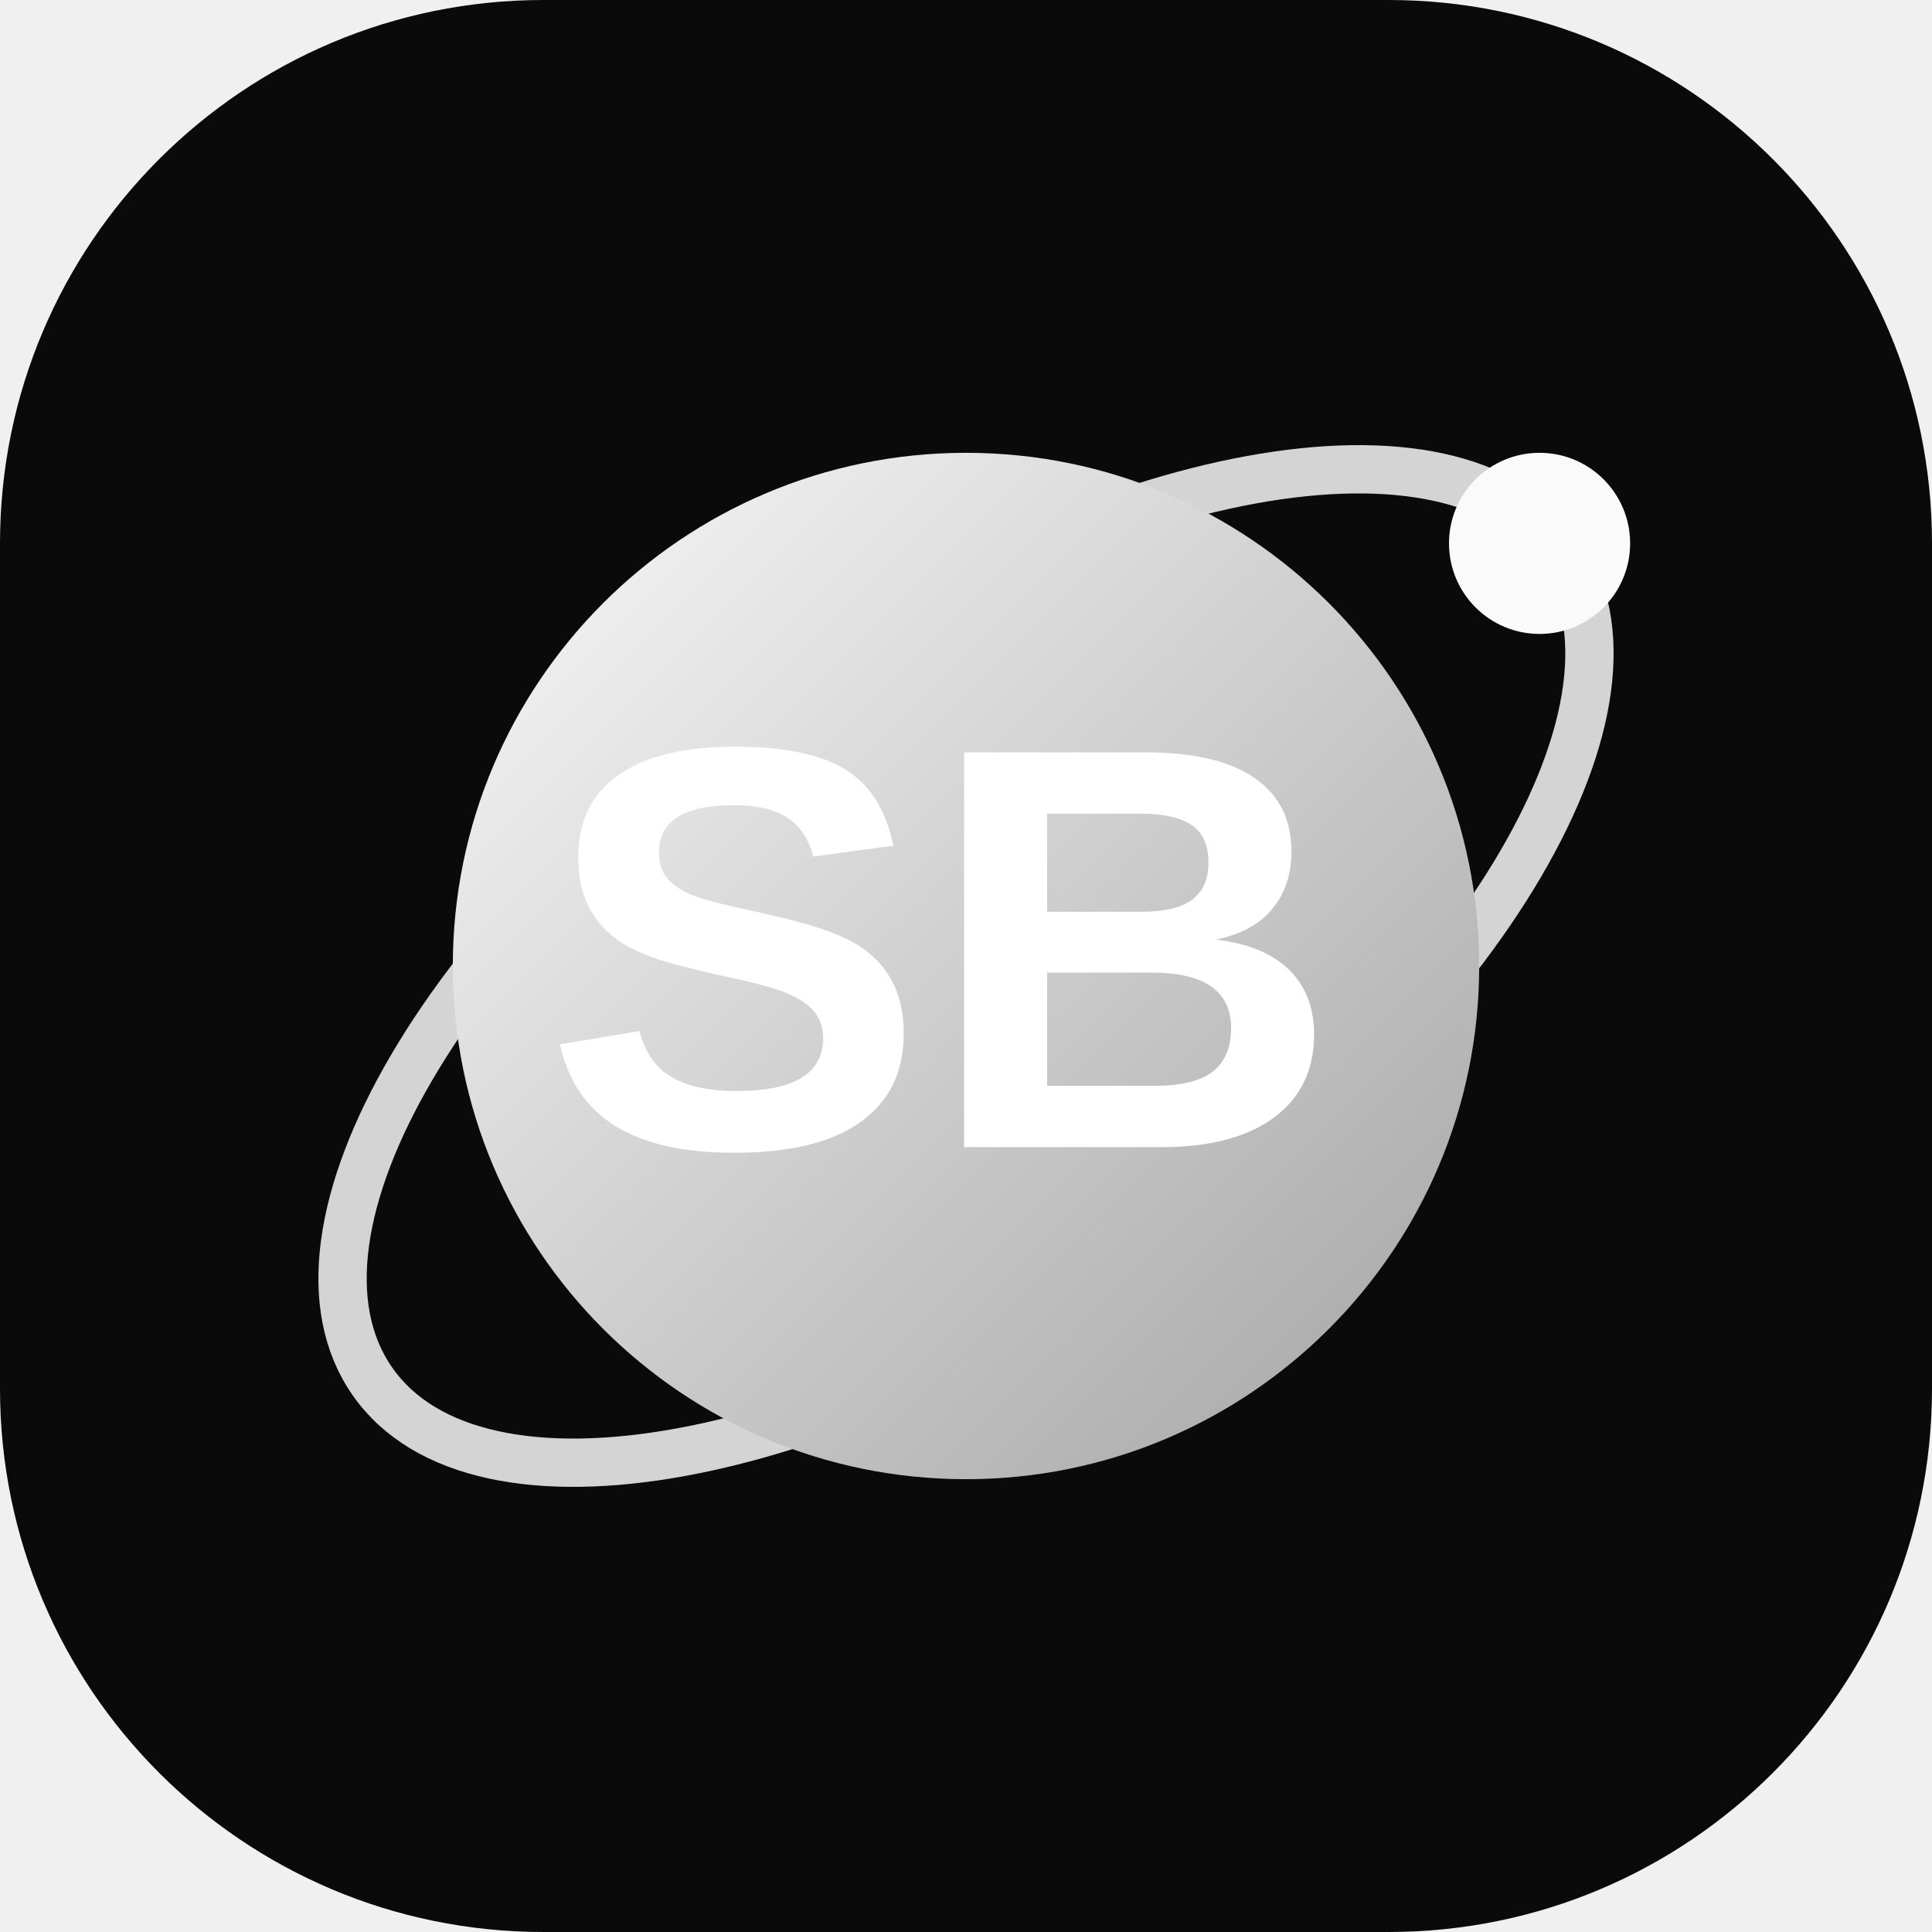
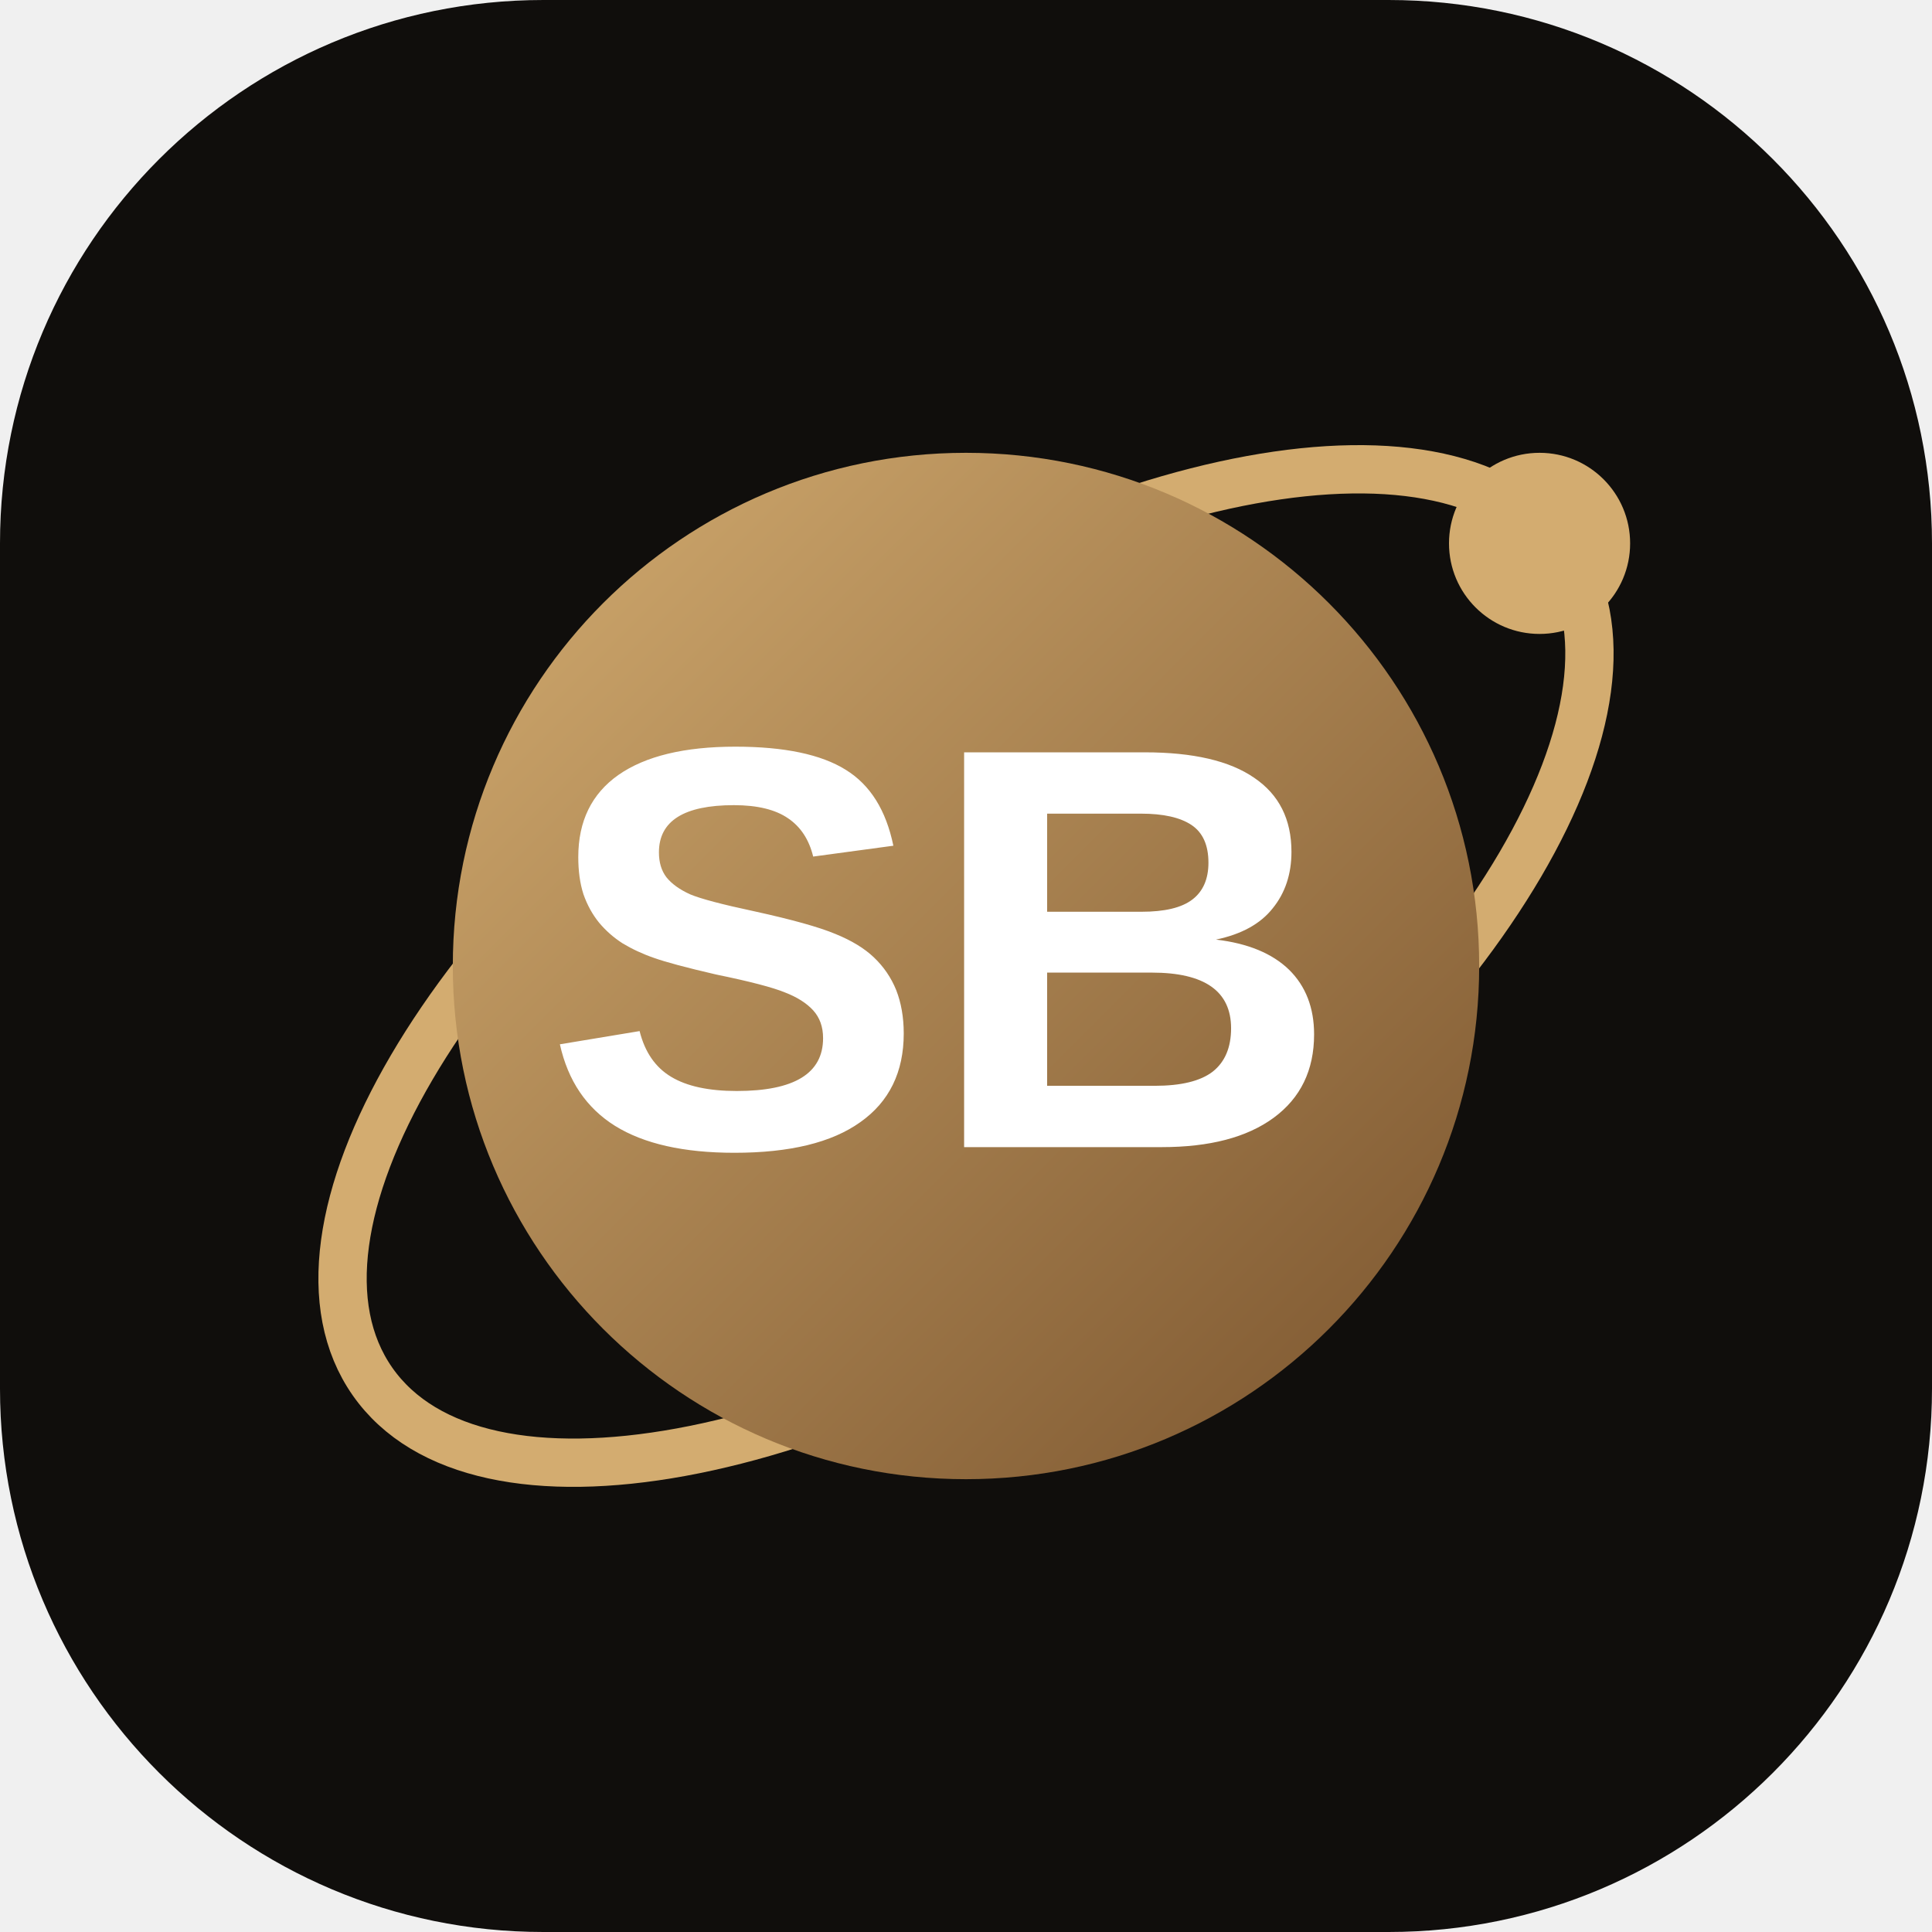
<svg xmlns="http://www.w3.org/2000/svg" viewBox="0 0 64 64">
  <defs>
    <linearGradient id="g" x2="1" y2="1">
-       <stop stop-color="#fafafa" />
-       <stop offset="1" stop-color="#a3a3a3" />
+       <stop stop-color="#d3ac70" />
+       <stop offset="1" stop-color="#79532d" />
    </linearGradient>
  </defs>
-   <rect width="64" height="64" rx="18" fill="#0a0a0a" />
-   <ellipse cx="32" cy="32" rx="24" ry="11" fill="none" stroke="#d4d4d4" stroke-width="1.6" transform="rotate(-35 32 32)" />
+   <rect width="64" height="64" rx="18" fill="#100e0c" />
+   <ellipse cx="32" cy="32" rx="24" ry="11" fill="none" stroke="#d3ac70" stroke-width="1.6" transform="rotate(-35 32 32)" />
  <circle cx="32" cy="32" r="17" fill="url(#g)" />
  <text x="18" y="38" font-size="19" font-weight="700" fill="#fff" font-family="Arial,sans-serif">SB</text>
-   <circle cx="51" cy="18" r="3" fill="#fafafa" />
+   <circle cx="51" cy="18" r="3" fill="#d3ac70" />
</svg>
